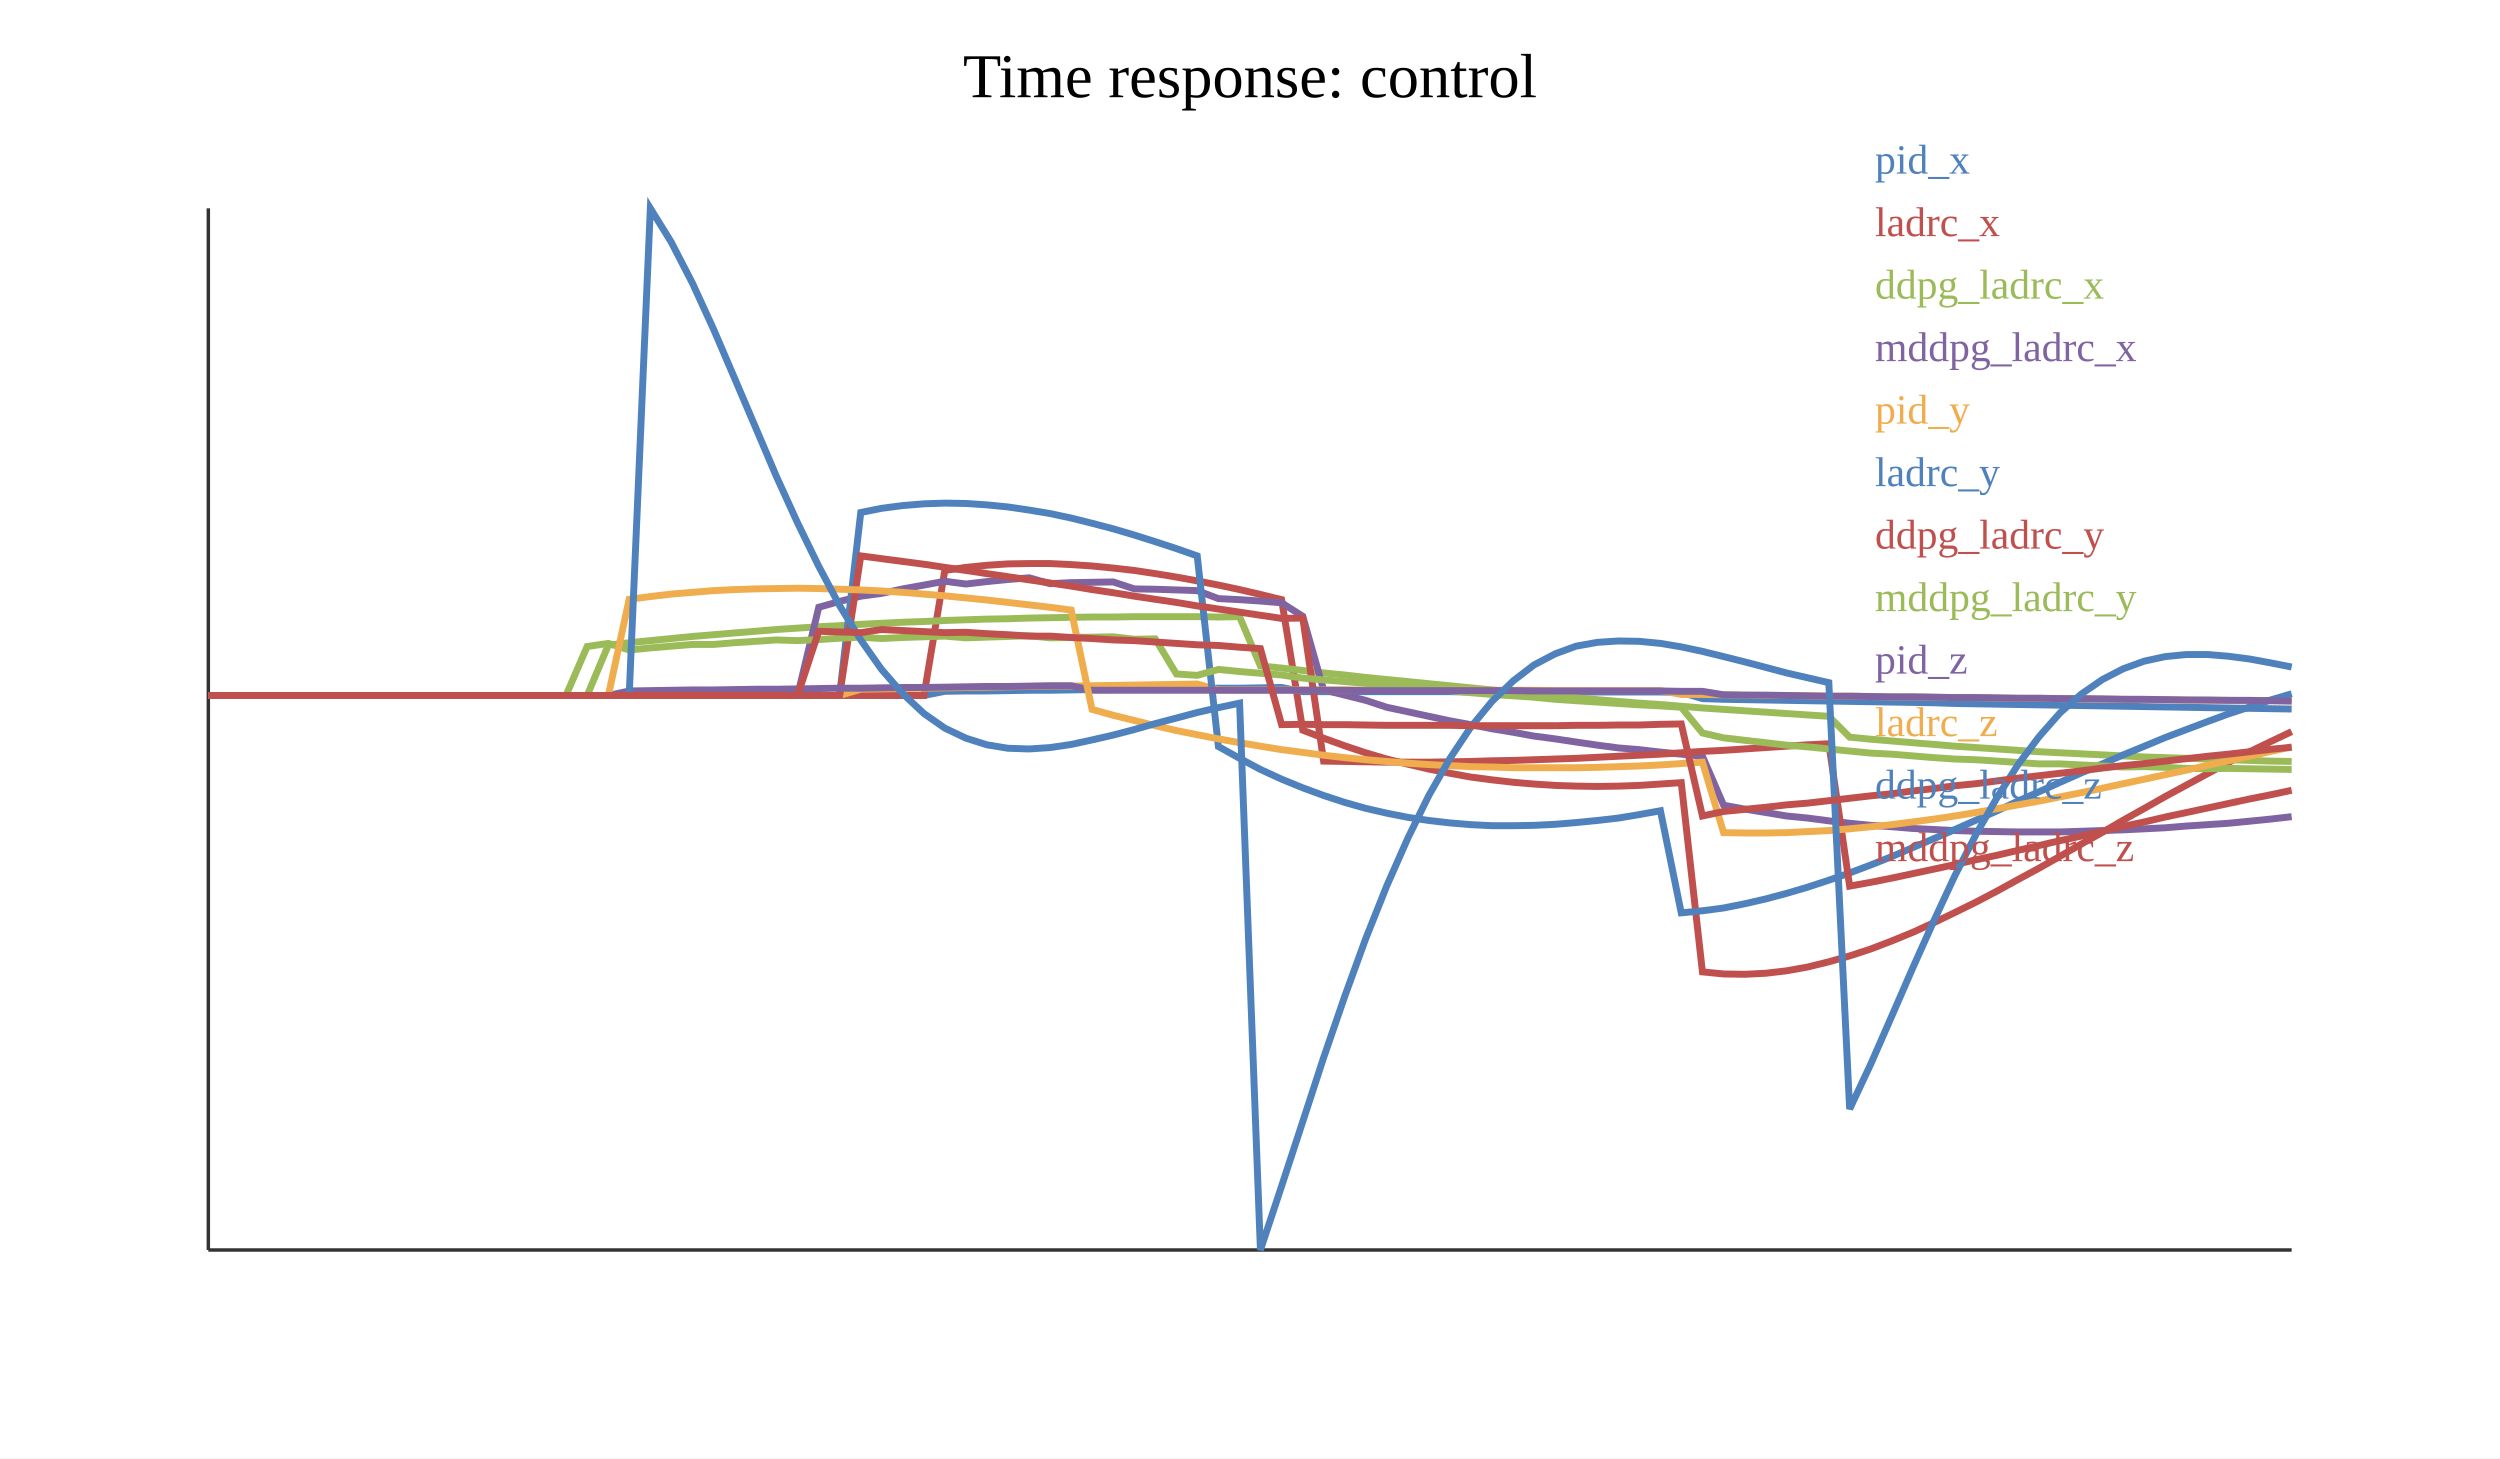
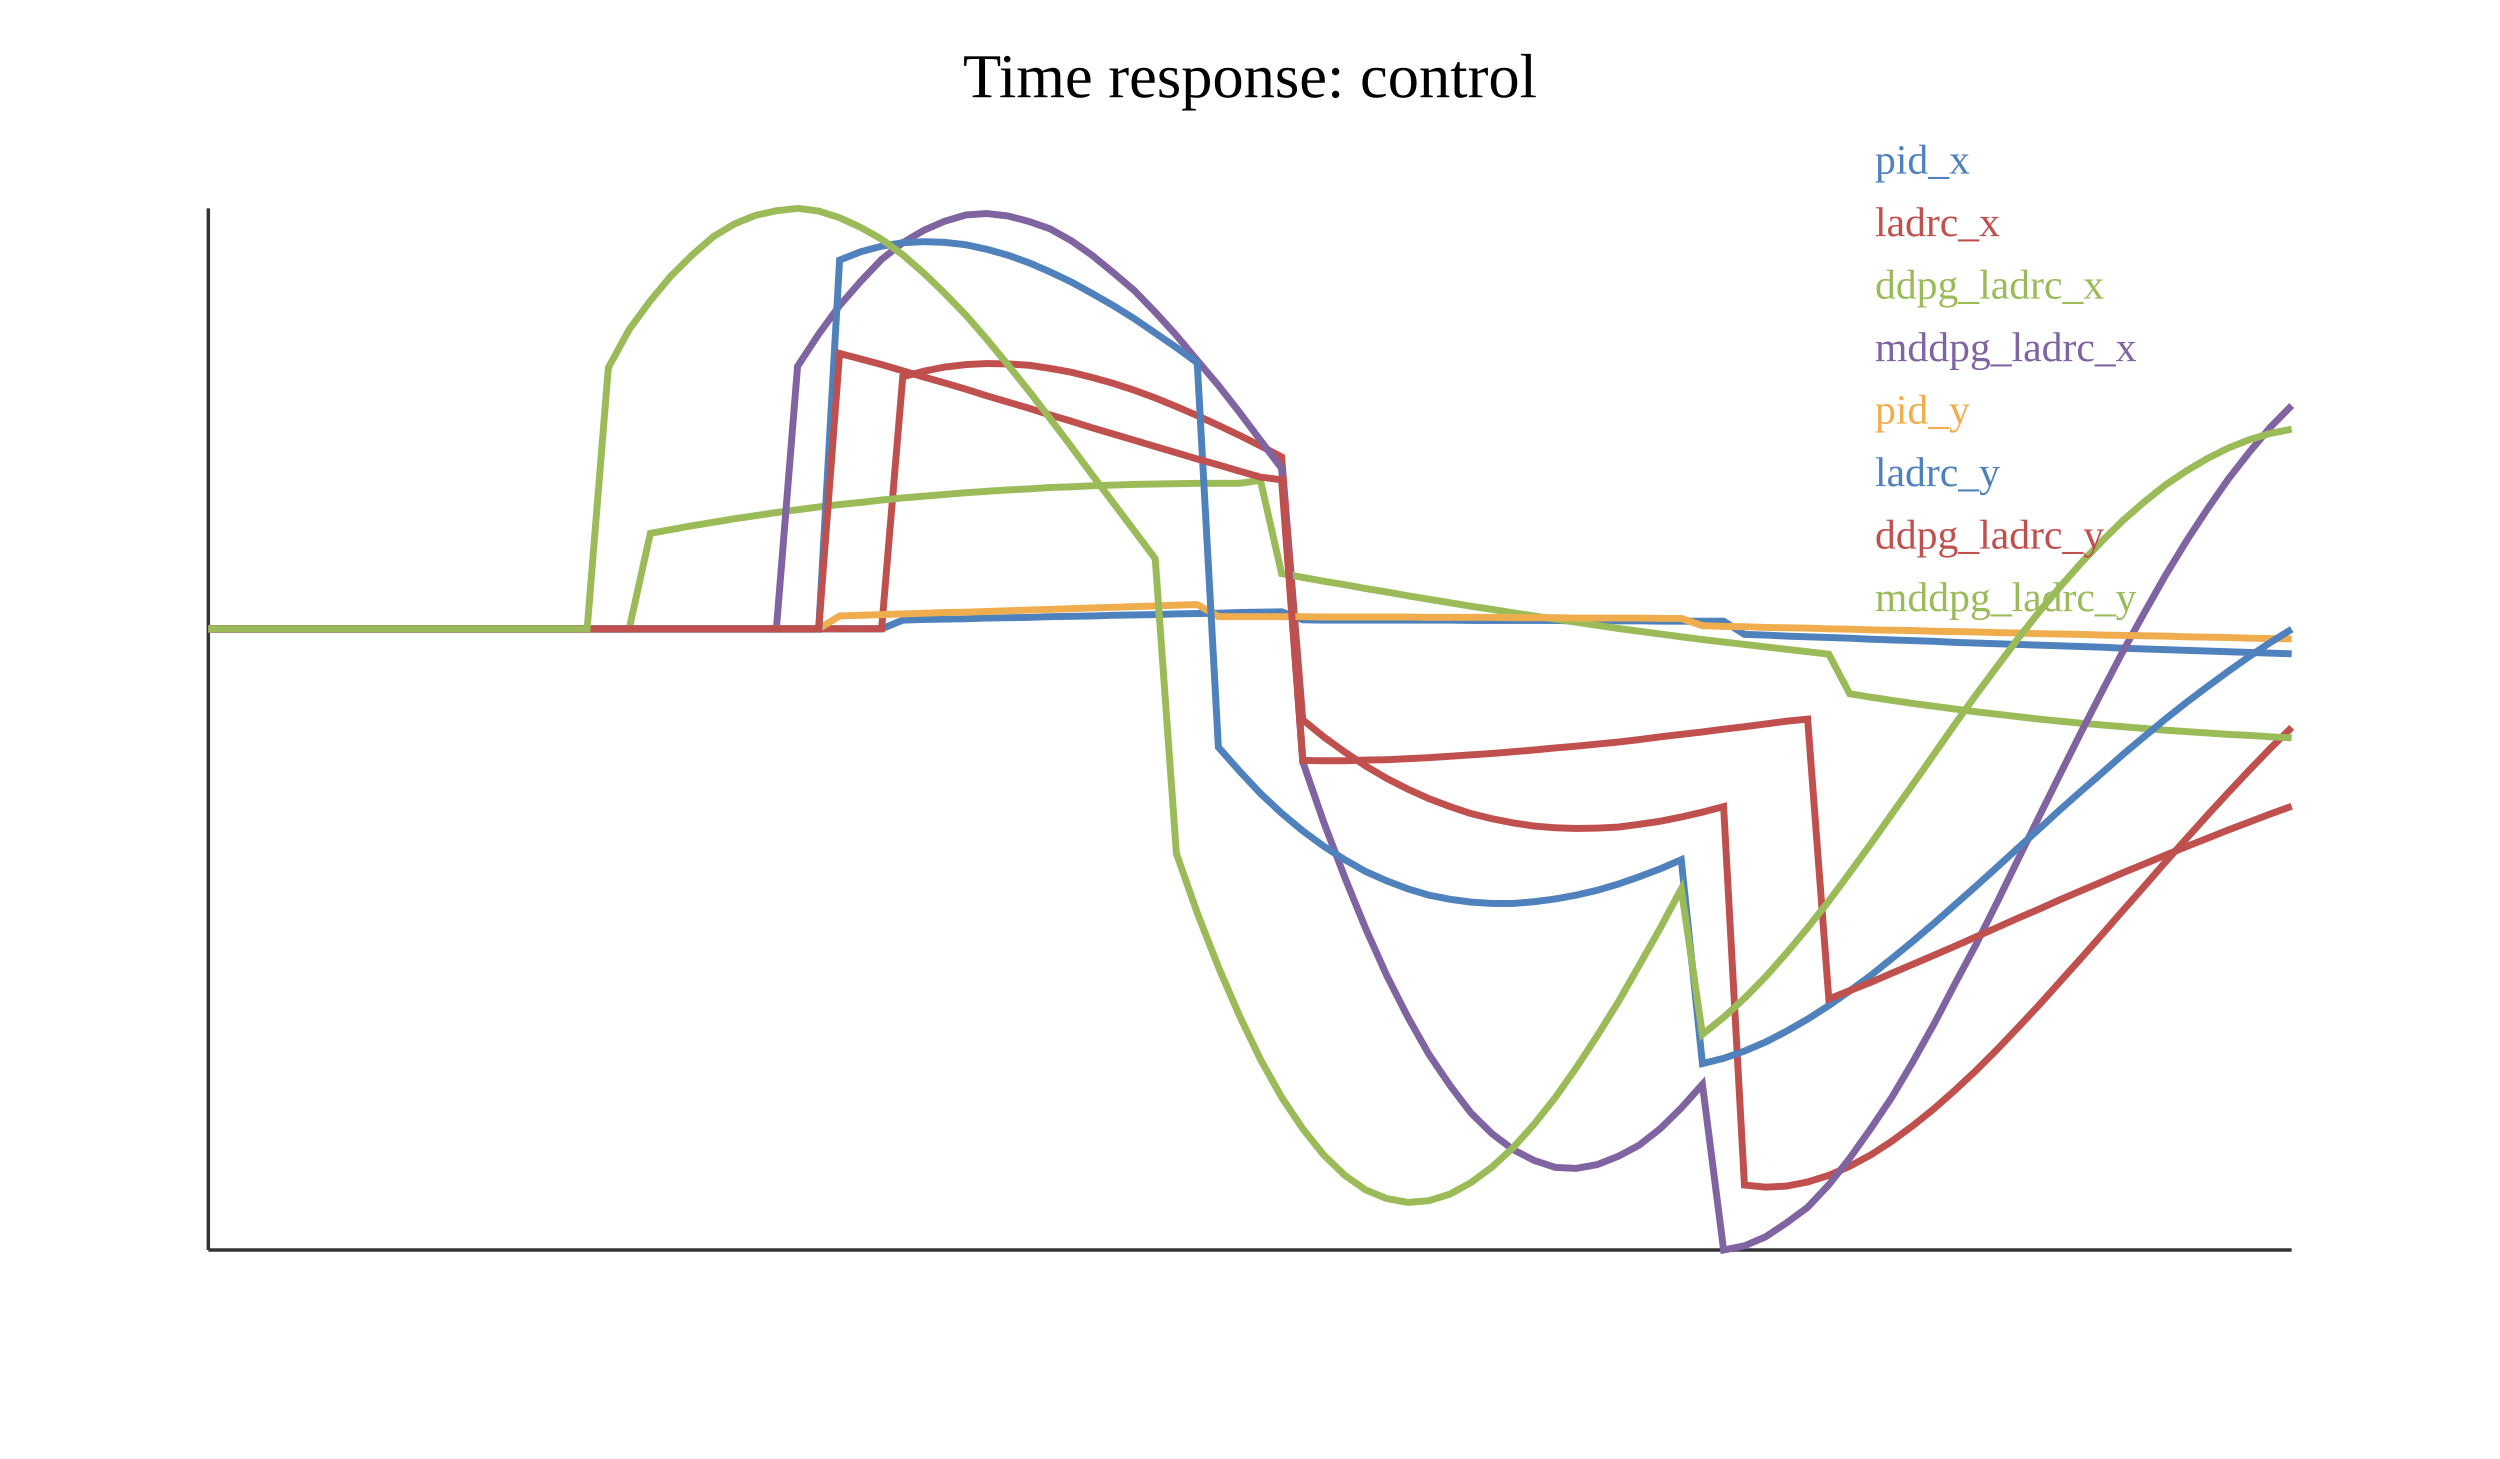
<svg xmlns="http://www.w3.org/2000/svg" width="720" height="420">
  <rect width="100%" height="100%" fill="white" />
  <line x1="60" y1="360" x2="660" y2="360" stroke="#333" />
  <line x1="60" y1="60" x2="60" y2="360" stroke="#333" />
-   <polyline fill="none" stroke="#4f81bd" stroke-width="2" points="60.0,200.3 66.1,200.3 72.1,200.3 78.2,200.3 84.2,200.3 90.3,200.3 96.4,200.3 102.4,200.3 108.5,200.3 114.5,200.3 120.6,200.3 126.7,200.3 132.7,200.3 138.8,200.3 144.8,200.3 150.9,200.3 157.0,200.3 163.0,200.3 169.1,200.3 175.2,200.3 181.2,200.3 187.3,200.3 193.3,200.3 199.4,200.3 205.5,200.3 211.5,200.3 217.6,200.3 223.6,200.3 229.7,200.3 235.8,200.3 241.8,200.3 247.9,200.3 253.9,200.3 260.0,200.3 266.1,200.3 272.1,199.1 278.2,199.0 284.2,199.0 290.3,198.9 296.4,198.8 302.4,198.8 308.5,198.7 314.5,198.6 320.6,198.6 326.7,198.5 332.7,198.4 338.8,198.4 344.8,198.3 350.9,198.2 357.0,198.2 363.0,198.1 369.1,198.0 375.2,199.2 381.2,199.2 387.3,199.2 393.3,199.2 399.4,199.2 405.5,199.2 411.5,199.2 417.6,199.2 423.6,199.3 429.7,199.3 435.8,199.3 441.8,199.3 447.9,199.3 453.9,199.3 460.0,199.3 466.1,199.3 472.1,199.3 478.2,199.3 484.2,199.4 490.3,201.2 496.4,201.4 502.4,201.5 508.5,201.6 514.5,201.7 520.6,201.8 526.7,201.9 532.7,202.0 538.8,202.1 544.8,202.2 550.9,202.3 557.0,202.4 563.0,202.6 569.1,202.7 575.2,202.8 581.2,202.9 587.3,203.0 593.3,203.1 599.4,203.2 605.5,203.3 611.5,203.4 617.6,203.5 623.6,203.6 629.7,203.7 635.8,203.8 641.8,203.9 647.9,204.0 653.9,204.1 660.0,204.2" />
-   <polyline fill="none" stroke="#c0504d" stroke-width="2" points="60.0,200.3 66.1,200.3 72.1,200.3 78.2,200.3 84.2,200.3 90.3,200.3 96.4,200.3 102.4,200.3 108.5,200.3 114.5,200.3 120.6,200.3 126.7,200.3 132.7,200.3 138.8,200.3 144.8,200.3 150.9,200.3 157.0,200.3 163.0,200.3 169.1,200.3 175.2,200.3 181.2,200.3 187.3,200.3 193.3,200.3 199.4,200.3 205.5,200.3 211.5,200.3 217.6,200.3 223.6,200.3 229.7,200.3 235.8,200.3 241.8,200.3 247.9,200.3 253.9,200.3 260.0,200.3 266.1,200.3 272.1,164.3 278.2,163.4 284.2,162.8 290.3,162.4 296.4,162.3 302.4,162.3 308.5,162.6 314.5,163.0 320.6,163.6 326.7,164.3 332.7,165.2 338.8,166.2 344.8,167.3 350.9,168.5 357.0,169.8 363.0,171.2 369.1,172.7 375.2,210.3 381.2,212.6 387.3,214.8 393.3,216.8 399.4,218.6 405.5,220.1 411.5,221.5 417.6,222.7 423.6,223.8 429.7,224.6 435.8,225.3 441.8,225.8 447.9,226.2 453.9,226.4 460.0,226.5 466.1,226.4 472.1,226.2 478.2,225.8 484.2,225.4 490.3,279.9 496.4,280.5 502.4,280.6 508.5,280.3 514.5,279.6 520.6,278.5 526.7,277.0 532.7,275.3 538.8,273.3 544.8,271.0 550.9,268.5 557.0,265.7 563.0,262.8 569.1,259.8 575.2,256.6 581.2,253.3 587.3,250.0 593.3,246.6 599.4,243.1 605.5,239.7 611.5,236.2 617.6,232.8 623.6,229.4 629.7,226.1 635.8,222.8 641.8,219.6 647.9,216.5 653.9,213.6 660.0,210.7" />
-   <polyline fill="none" stroke="#9bbb59" stroke-width="2" points="60.0,200.3 66.1,200.3 72.1,200.3 78.2,200.3 84.2,200.3 90.3,200.3 96.4,200.3 102.4,200.3 108.5,200.3 114.5,200.3 120.6,200.3 126.7,200.3 132.7,200.3 138.8,200.3 144.8,200.3 150.9,200.3 157.0,200.3 163.0,200.3 169.1,200.3 175.2,185.8 181.2,185.1 187.3,184.5 193.3,183.9 199.4,183.3 205.5,182.8 211.5,182.3 217.6,181.8 223.6,181.3 229.7,180.9 235.8,180.5 241.8,180.2 247.9,179.8 253.9,179.5 260.0,179.2 266.1,179.0 272.1,178.7 278.2,178.5 284.2,178.3 290.3,178.2 296.4,178.0 302.4,177.9 308.5,177.8 314.5,177.7 320.6,177.7 326.7,177.6 332.7,177.6 338.8,177.6 344.8,177.6 350.9,177.7 357.0,177.6 363.0,191.8 369.1,192.4 375.2,193.1 381.2,193.8 387.3,194.4 393.3,195.1 399.4,195.7 405.5,196.3 411.5,196.9 417.6,197.5 423.6,198.1 429.7,198.7 435.8,199.3 441.8,199.8 447.9,200.4 453.9,200.9 460.0,201.5 466.1,202.0 472.1,202.5 478.2,202.9 484.2,203.4 490.3,203.9 496.4,204.3 502.4,204.7 508.5,205.1 514.5,205.5 520.6,205.9 526.7,206.3 532.7,212.3 538.8,212.9 544.8,213.4 550.9,213.9 557.0,214.4 563.0,214.9 569.1,215.3 575.2,215.7 581.2,216.1 587.3,216.5 593.3,216.8 599.4,217.1 605.5,217.4 611.5,217.7 617.6,218.0 623.6,218.2 629.7,218.4 635.8,218.6 641.8,218.8 647.9,219.0 653.9,219.2 660.0,219.3" />
-   <polyline fill="none" stroke="#8064a2" stroke-width="2" points="60.0,200.3 66.1,200.3 72.1,200.3 78.2,200.3 84.2,200.3 90.3,200.3 96.4,200.3 102.4,200.3 108.5,200.3 114.5,200.3 120.6,200.3 126.7,200.3 132.7,200.3 138.8,200.3 144.8,200.3 150.9,200.3 157.0,200.3 163.0,200.3 169.1,200.3 175.2,200.3 181.2,200.3 187.3,200.3 193.3,200.3 199.4,200.3 205.5,200.3 211.5,200.3 217.6,200.3 223.6,200.3 229.7,200.3 235.8,174.9 241.8,173.2 247.9,171.7 253.9,170.9 260.0,169.6 266.1,168.5 272.1,167.4 278.2,168.2 284.2,167.5 290.3,166.9 296.4,166.4 302.4,168.1 308.5,167.8 314.5,167.7 320.6,167.6 326.7,169.6 332.7,169.7 338.8,169.9 344.8,170.1 350.9,172.4 357.0,172.7 363.0,173.1 369.1,173.6 375.2,177.5 381.2,198.7 387.3,200.2 393.3,201.7 399.4,203.7 405.5,205.0 411.5,206.3 417.6,207.6 423.6,208.7 429.7,209.9 435.8,210.9 441.8,212.0 447.9,212.8 453.9,213.7 460.0,214.6 466.1,215.4 472.1,215.9 478.2,216.6 484.2,217.2 490.3,217.8 496.4,231.9 502.4,233.0 508.5,234.0 514.5,235.0 520.6,235.6 526.7,236.4 532.7,237.1 538.8,237.7 544.8,238.1 550.9,238.6 557.0,238.9 563.0,239.2 569.1,239.4 575.2,239.5 581.2,239.6 587.3,239.6 593.3,239.6 599.4,239.4 605.5,239.2 611.5,239.0 617.6,238.7 623.6,238.4 629.7,237.9 635.8,237.5 641.8,237.1 647.9,236.5 653.9,235.9 660.0,235.2" />
-   <polyline fill="none" stroke="#f0ad4e" stroke-width="2" points="60.0,200.3 66.1,200.3 72.1,200.3 78.2,200.3 84.2,200.3 90.3,200.3 96.4,200.3 102.4,200.3 108.5,200.3 114.5,200.3 120.6,200.3 126.7,200.3 132.7,200.3 138.8,200.3 144.8,200.3 150.9,200.3 157.0,200.3 163.0,200.3 169.1,200.3 175.2,200.3 181.2,200.3 187.3,200.3 193.3,200.3 199.4,200.3 205.5,200.3 211.5,200.3 217.6,200.3 223.6,200.3 229.7,200.3 235.8,200.3 241.8,200.3 247.9,198.5 253.9,198.4 260.0,198.3 266.1,198.2 272.1,198.1 278.2,198.0 284.2,197.9 290.3,197.8 296.4,197.7 302.4,197.6 308.5,197.6 314.5,197.5 320.6,197.4 326.7,197.3 332.7,197.2 338.8,197.1 344.8,197.0 350.9,198.7 357.0,198.7 363.0,198.7 369.1,198.7 375.2,198.7 381.2,198.7 387.3,198.7 393.3,198.7 399.4,198.8 405.5,198.8 411.5,198.8 417.6,198.8 423.6,198.8 429.7,198.8 435.8,198.8 441.8,198.8 447.9,198.9 453.9,198.9 460.0,198.9 466.1,198.9 472.1,198.9 478.2,198.9 484.2,200.0 490.3,200.0 496.4,200.1 502.4,200.2 508.5,200.3 514.5,200.3 520.6,200.4 526.7,200.5 532.7,200.5 538.8,200.6 544.8,200.7 550.9,200.7 557.0,200.8 563.0,200.9 569.1,200.9 575.2,201.0 581.2,201.1 587.3,201.1 593.3,201.2 599.4,201.3 605.5,201.3 611.5,201.4 617.6,201.5 623.6,201.5 629.7,201.6 635.8,201.7 641.8,201.7 647.9,201.8 653.9,201.8 660.0,201.9" />
-   <polyline fill="none" stroke="#4f81bd" stroke-width="2" points="60.0,200.3 66.1,200.3 72.1,200.3 78.2,200.3 84.2,200.3 90.3,200.3 96.4,200.3 102.4,200.3 108.5,200.3 114.5,200.3 120.6,200.3 126.7,200.3 132.7,200.3 138.8,200.3 144.8,200.3 150.9,200.3 157.0,200.3 163.0,200.3 169.1,200.3 175.2,200.3 181.2,200.3 187.3,200.3 193.3,200.3 199.4,200.3 205.5,200.3 211.5,200.3 217.6,200.3 223.6,200.3 229.7,200.3 235.8,200.3 241.8,200.3 247.9,147.6 253.9,146.4 260.0,145.6 266.1,145.1 272.1,144.9 278.2,145.0 284.2,145.4 290.3,146.0 296.4,146.9 302.4,147.9 308.5,149.2 314.5,150.7 320.6,152.3 326.7,154.1 332.7,156.0 338.8,158.0 344.8,160.1 350.9,215.0 357.0,218.4 363.0,221.6 369.1,224.4 375.2,226.9 381.2,229.1 387.3,231.1 393.3,232.8 399.4,234.2 405.5,235.4 411.5,236.3 417.6,237.0 423.6,237.5 429.7,237.8 435.8,237.8 441.8,237.7 447.9,237.4 453.9,236.9 460.0,236.3 466.1,235.6 472.1,234.6 478.2,233.5 484.2,262.9 490.3,262.3 496.4,261.5 502.4,260.3 508.5,258.9 514.5,257.3 520.6,255.5 526.7,253.5 532.7,251.4 538.8,249.1 544.8,246.7 550.9,244.1 557.0,241.5 563.0,238.9 569.1,236.2 575.2,233.5 581.2,230.7 587.3,228.0 593.3,225.3 599.4,222.6 605.5,220.0 611.5,217.4 617.6,214.9 623.6,212.4 629.7,210.1 635.8,207.8 641.8,205.6 647.9,203.6 653.9,201.6 660.0,199.8" />
-   <polyline fill="none" stroke="#c0504d" stroke-width="2" points="60.0,200.3 66.1,200.3 72.1,200.3 78.2,200.3 84.2,200.3 90.3,200.3 96.4,200.3 102.4,200.3 108.5,200.3 114.5,200.3 120.6,200.3 126.7,200.3 132.7,200.3 138.8,200.3 144.8,200.3 150.9,200.3 157.0,200.3 163.0,200.3 169.1,200.3 175.2,200.3 181.2,200.3 187.3,200.3 193.3,200.3 199.4,200.3 205.5,200.3 211.5,200.3 217.6,200.3 223.6,200.3 229.7,200.3 235.8,200.3 241.8,200.3 247.9,160.1 253.9,160.9 260.0,161.7 266.1,162.5 272.1,163.4 278.2,164.3 284.2,165.2 290.3,166.1 296.4,167.0 302.4,167.9 308.5,168.8 314.5,169.8 320.6,170.7 326.7,171.7 332.7,172.6 338.8,173.5 344.8,174.5 350.9,175.4 357.0,176.3 363.0,177.2 369.1,178.1 375.2,178.0 381.2,219.2 387.3,219.3 393.3,219.4 399.4,219.5 405.5,219.5 411.5,219.5 417.6,219.4 423.6,219.3 429.7,219.1 435.8,219.0 441.8,218.8 447.9,218.6 453.9,218.4 460.0,218.1 466.1,217.8 472.1,217.5 478.2,217.2 484.2,216.8 490.3,216.4 496.4,216.1 502.4,215.7 508.5,215.3 514.5,214.9 520.6,214.5 526.7,214.2 532.7,255.2 538.8,254.1 544.8,252.9 550.9,251.6 557.0,250.3 563.0,249.0 569.1,247.6 575.2,246.3 581.2,244.9 587.3,243.5 593.3,242.1 599.4,240.8 605.5,239.4 611.5,238.0 617.6,236.7 623.6,235.3 629.7,234.0 635.8,232.7 641.8,231.4 647.9,230.1 653.9,228.9 660.0,227.6" />
-   <polyline fill="none" stroke="#9bbb59" stroke-width="2" points="60.0,200.3 66.1,200.3 72.1,200.3 78.2,200.3 84.2,200.3 90.3,200.3 96.4,200.3 102.4,200.3 108.5,200.3 114.5,200.3 120.6,200.3 126.7,200.3 132.7,200.3 138.8,200.3 144.8,200.3 150.9,200.3 157.0,200.3 163.0,200.3 169.1,186.2 175.2,185.3 181.2,187.2 187.3,186.6 193.3,186.1 199.4,185.6 205.5,185.6 211.5,185.1 217.6,184.7 223.6,184.3 229.7,184.5 235.8,184.2 241.8,183.8 247.9,183.5 253.9,183.9 260.0,183.6 266.1,183.4 272.1,183.2 278.2,183.7 284.2,183.5 290.3,183.3 296.4,183.1 302.4,183.7 308.5,183.6 314.5,183.5 320.6,183.4 326.7,184.1 332.7,184.0 338.8,194.1 344.8,194.5 350.9,192.8 357.0,193.4 363.0,193.9 369.1,194.4 375.2,195.3 381.2,195.8 387.3,196.3 393.3,196.8 399.4,197.5 405.5,198.0 411.5,198.5 417.6,198.9 423.6,199.5 429.7,200.0 435.8,200.4 441.8,200.8 447.9,201.4 453.9,201.8 460.0,202.2 466.1,202.6 472.1,203.0 478.2,203.3 484.2,203.7 490.3,211.1 496.4,212.5 502.4,213.2 508.5,213.9 514.5,214.6 520.6,215.1 526.7,215.7 532.7,216.3 538.8,216.9 544.8,217.2 550.9,217.7 557.0,218.2 563.0,218.6 569.1,218.8 575.2,219.2 581.2,219.6 587.3,220.0 593.3,220.0 599.4,220.3 605.5,220.6 611.5,220.9 617.6,220.8 623.6,221.0 629.7,221.3 635.8,221.4 641.8,221.3 647.9,221.4 653.9,221.5 660.0,221.6" />
-   <polyline fill="none" stroke="#8064a2" stroke-width="2" points="60.0,200.3 66.1,200.3 72.1,200.3 78.2,200.3 84.2,200.3 90.3,200.3 96.4,200.3 102.4,200.3 108.5,200.3 114.5,200.3 120.6,200.3 126.7,200.3 132.7,200.3 138.8,200.3 144.8,200.3 150.9,200.3 157.0,200.3 163.0,200.3 169.1,200.3 175.2,200.3 181.2,199.0 187.3,198.9 193.3,198.8 199.4,198.7 205.5,198.7 211.5,198.6 217.6,198.5 223.6,198.5 229.7,198.4 235.8,198.3 241.8,198.2 247.9,198.2 253.9,198.1 260.0,198.0 266.1,198.0 272.1,197.9 278.2,197.8 284.2,197.7 290.3,197.7 296.4,197.6 302.4,197.5 308.5,197.5 314.5,198.8 320.6,198.8 326.7,198.8 332.7,198.8 338.8,198.8 344.8,198.8 350.9,198.8 357.0,198.8 363.0,198.8 369.1,198.8 375.2,198.8 381.2,198.8 387.3,198.8 393.3,198.9 399.4,198.9 405.5,198.9 411.5,198.9 417.6,198.9 423.6,198.9 429.7,198.9 435.8,198.9 441.8,199.0 447.9,199.0 453.9,199.0 460.0,199.0 466.1,199.0 472.1,199.0 478.2,199.0 484.2,199.1 490.3,199.1 496.4,200.1 502.4,200.2 508.5,200.2 514.5,200.3 520.6,200.4 526.7,200.5 532.7,200.5 538.8,200.6 544.8,200.7 550.9,200.7 557.0,200.8 563.0,200.9 569.1,200.9 575.2,201.0 581.2,201.1 587.3,201.1 593.3,201.2 599.4,201.2 605.5,201.3 611.5,201.4 617.6,201.4 623.6,201.5 629.7,201.6 635.8,201.6 641.8,201.7 647.9,201.7 653.9,201.8 660.0,201.9" />
-   <polyline fill="none" stroke="#f0ad4e" stroke-width="2" points="60.0,200.3 66.1,200.3 72.1,200.3 78.2,200.3 84.2,200.3 90.3,200.3 96.4,200.3 102.4,200.3 108.5,200.3 114.5,200.3 120.6,200.3 126.7,200.3 132.7,200.3 138.8,200.3 144.8,200.3 150.9,200.3 157.0,200.3 163.0,200.3 169.1,200.3 175.2,200.3 181.2,172.6 187.3,171.8 193.3,171.1 199.4,170.6 205.5,170.1 211.5,169.8 217.6,169.6 223.6,169.5 229.7,169.4 235.8,169.5 241.8,169.7 247.9,169.9 253.9,170.2 260.0,170.6 266.1,171.1 272.1,171.6 278.2,172.2 284.2,172.8 290.3,173.5 296.4,174.2 302.4,174.9 308.5,175.7 314.5,204.3 320.6,206.0 326.7,207.5 332.7,209.0 338.8,210.4 344.8,211.6 350.9,212.8 357.0,213.9 363.0,214.9 369.1,215.9 375.2,216.7 381.2,217.5 387.3,218.2 393.3,218.8 399.4,219.3 405.5,219.8 411.5,220.2 417.6,220.5 423.6,220.8 429.7,220.9 435.8,221.1 441.8,221.1 447.9,221.1 453.9,221.1 460.0,221.0 466.1,220.8 472.1,220.6 478.2,220.3 484.2,219.9 490.3,219.5 496.4,239.8 502.4,239.9 508.5,239.9 514.5,239.8 520.6,239.5 526.7,239.2 532.7,238.7 538.8,238.1 544.8,237.5 550.9,236.7 557.0,235.9 563.0,235.0 569.1,234.0 575.2,232.9 581.2,231.8 587.3,230.7 593.3,229.5 599.4,228.3 605.5,227.0 611.5,225.7 617.6,224.4 623.6,223.1 629.7,221.8 635.8,220.4 641.8,219.1 647.9,217.8 653.9,216.4 660.0,215.1" />
-   <polyline fill="none" stroke="#4f81bd" stroke-width="2" points="60.0,200.3 66.1,200.3 72.1,200.3 78.2,200.3 84.2,200.3 90.3,200.3 96.4,200.3 102.4,200.3 108.5,200.3 114.5,200.3 120.6,200.3 126.7,200.3 132.7,200.3 138.8,200.3 144.8,200.3 150.9,200.3 157.0,200.3 163.0,200.3 169.1,200.3 175.2,200.3 181.2,200.3 187.3,60.0 193.3,69.7 199.4,81.5 205.5,94.8 211.5,108.8 217.6,123.1 223.6,137.2 229.7,150.6 235.8,163.1 241.8,174.4 247.9,184.3 253.9,192.8 260.0,199.8 266.1,205.5 272.1,209.7 278.2,212.6 284.2,214.5 290.3,215.5 296.4,215.7 302.4,215.3 308.5,214.4 314.5,213.1 320.6,211.7 326.7,210.1 332.7,208.4 338.8,206.8 344.8,205.2 350.9,203.8 357.0,202.5 363.0,360.0 369.1,341.6 375.2,323.0 381.2,304.6 387.3,286.9 393.3,270.4 399.4,255.1 405.5,241.3 411.5,229.1 417.6,218.4 423.6,209.4 429.7,202.0 435.8,196.1 441.8,191.5 447.9,188.3 453.9,186.1 460.0,185.0 466.1,184.6 472.1,184.7 478.2,185.3 484.2,186.3 490.3,187.6 496.4,189.1 502.4,190.6 508.5,192.2 514.5,193.8 520.6,195.2 526.7,196.6 532.7,319.4 538.8,306.4 544.8,292.7 550.9,278.7 557.0,265.1 563.0,252.2 569.1,240.3 575.2,229.6 581.2,220.2 587.3,212.1 593.3,205.3 599.4,199.9 605.5,195.7 611.5,192.6 617.6,190.4 623.6,189.1 629.7,188.5 635.8,188.5 641.8,189.0 647.9,189.8 653.9,190.9 660.0,192.1" />
-   <polyline fill="none" stroke="#c0504d" stroke-width="2" points="60.0,200.3 66.1,200.3 72.1,200.3 78.2,200.3 84.2,200.3 90.3,200.3 96.4,200.3 102.4,200.3 108.5,200.3 114.5,200.3 120.6,200.3 126.7,200.3 132.7,200.3 138.8,200.3 144.8,200.3 150.9,200.3 157.0,200.3 163.0,200.3 169.1,200.3 175.2,200.3 181.2,200.3 187.3,200.3 193.3,200.3 199.4,200.3 205.5,200.3 211.5,200.3 217.6,200.3 223.6,200.3 229.7,200.3 235.8,181.8 241.8,182.0 247.9,182.2 253.9,181.3 260.0,181.6 266.1,181.9 272.1,182.2 278.2,182.1 284.2,182.5 290.3,182.8 296.4,183.2 302.4,183.2 308.5,183.6 314.5,183.9 320.6,184.3 326.7,184.5 332.7,184.9 338.8,185.3 344.8,185.7 350.9,185.9 357.0,186.4 363.0,186.8 369.1,208.7 375.2,208.6 381.2,208.7 387.3,208.7 393.3,208.8 399.4,208.9 405.5,208.9 411.5,208.9 417.6,208.9 423.6,209.0 429.7,209.0 435.8,209.0 441.8,209.0 447.9,209.0 453.9,208.9 460.0,208.9 466.1,208.8 472.1,208.8 478.2,208.6 484.2,208.5 490.3,235.0 496.4,233.7 502.4,233.1 508.5,232.5 514.5,231.8 520.6,231.3 526.7,230.6 532.7,229.9 538.8,229.2 544.8,228.6 550.9,227.8 557.0,227.1 563.0,226.3 569.1,225.7 575.2,224.9 581.2,224.1 587.3,223.4 593.3,222.7 599.4,222.0 605.5,221.2 611.5,220.5 617.6,219.9 623.6,219.2 629.7,218.5 635.8,217.8 641.8,217.2 647.9,216.5 653.9,215.8 660.0,215.2" />
+   <polyline fill="none" stroke="#4f81bd" stroke-width="2" points="60.0,181.1 66.1,181.1 72.1,181.1 78.2,181.1 84.2,181.1 90.3,181.1 96.4,181.1 102.4,181.1 108.5,181.1 114.5,181.1 120.6,181.1 126.7,181.1 132.7,181.1 138.8,181.1 144.8,181.1 150.9,181.1 157.0,181.1 163.0,181.1 169.1,181.1 175.2,181.1 181.2,181.1 187.3,181.1 193.3,181.1 199.4,181.1 205.5,181.1 211.5,181.1 217.6,181.1 223.6,181.1 229.7,181.1 235.8,181.1 241.8,181.1 247.9,181.1 253.9,181.1 260.0,178.6 266.1,178.4 272.1,178.3 278.2,178.2 284.2,178.0 290.3,177.9 296.4,177.8 302.4,177.6 308.5,177.5 314.5,177.4 320.6,177.2 326.7,177.1 332.7,177.0 338.8,176.8 344.8,176.7 350.9,176.6 357.0,176.4 363.0,176.3 369.1,176.2 375.2,178.5 381.2,178.6 387.3,178.6 393.3,178.6 399.4,178.6 405.5,178.6 411.5,178.6 417.6,178.6 423.6,178.7 429.7,178.7 435.8,178.7 441.8,178.7 447.9,178.7 453.9,178.8 460.0,178.8 466.1,178.8 472.1,178.8 478.2,178.9 484.2,178.9 490.3,178.9 496.4,178.9 502.4,182.7 508.5,182.9 514.5,183.2 520.6,183.4 526.7,183.6 532.7,183.8 538.8,184.1 544.8,184.3 550.9,184.5 557.0,184.7 563.0,185.0 569.1,185.2 575.2,185.4 581.2,185.6 587.3,185.8 593.3,186.0 599.4,186.2 605.5,186.4 611.5,186.7 617.6,186.9 623.6,187.1 629.7,187.3 635.8,187.5 641.8,187.7 647.9,187.9 653.9,188.1 660.0,188.3" />
+   <polyline fill="none" stroke="#c0504d" stroke-width="2" points="60.0,181.1 66.1,181.1 72.1,181.1 78.2,181.1 84.2,181.1 90.3,181.1 96.4,181.1 102.4,181.1 108.5,181.1 114.5,181.1 120.6,181.1 126.7,181.1 132.7,181.1 138.8,181.1 144.8,181.1 150.9,181.1 157.0,181.1 163.0,181.1 169.1,181.1 175.2,181.1 181.2,181.1 187.3,181.1 193.3,181.1 199.4,181.1 205.5,181.1 211.5,181.1 217.6,181.1 223.6,181.1 229.7,181.1 235.8,181.1 241.8,181.1 247.9,181.1 253.9,181.1 260.0,108.5 266.1,106.9 272.1,105.7 278.2,105.0 284.2,104.7 290.3,104.8 296.4,105.2 302.4,106.1 308.5,107.2 314.5,108.7 320.6,110.4 326.7,112.4 332.7,114.6 338.8,117.1 344.8,119.7 350.9,122.5 357.0,125.4 363.0,128.4 369.1,131.6 375.2,207.3 381.2,212.2 387.3,216.6 393.3,220.6 399.4,224.2 405.5,227.3 411.5,230.0 417.6,232.3 423.6,234.3 429.7,235.8 435.8,237.0 441.8,237.9 447.9,238.4 453.9,238.6 460.0,238.5 466.1,238.2 472.1,237.4 478.2,236.5 484.2,235.3 490.3,233.9 496.4,232.3 502.4,341.3 508.5,341.9 514.5,341.6 520.6,340.4 526.7,338.5 532.7,335.9 538.8,332.6 544.8,328.7 550.9,324.2 557.0,319.3 563.0,314.0 569.1,308.3 575.2,302.2 581.2,295.9 587.3,289.4 593.3,282.7 599.4,275.9 605.5,269.0 611.5,262.1 617.6,255.2 623.6,248.3 629.7,241.5 635.8,234.7 641.8,228.2 647.9,221.7 653.9,215.5 660.0,209.5" />
+   <polyline fill="none" stroke="#9bbb59" stroke-width="2" points="60.0,181.1 66.1,181.1 72.1,181.1 78.2,181.1 84.2,181.1 90.3,181.1 96.4,181.1 102.4,181.1 108.5,181.1 114.5,181.1 120.6,181.1 126.7,181.1 132.7,181.1 138.8,181.1 144.8,181.1 150.9,181.1 157.0,181.1 163.0,181.1 169.1,181.1 175.2,181.1 181.2,181.1 187.3,153.6 193.3,152.5 199.4,151.4 205.5,150.4 211.5,149.4 217.6,148.5 223.6,147.6 229.7,146.8 235.8,146.0 241.8,145.3 247.9,144.7 253.9,144.0 260.0,143.4 266.1,142.9 272.1,142.4 278.2,141.9 284.2,141.5 290.3,141.1 296.4,140.8 302.4,140.4 308.5,140.2 314.5,139.9 320.6,139.7 326.7,139.5 332.7,139.4 338.8,139.3 344.8,139.2 350.9,139.2 357.0,139.2 363.0,138.3 369.1,165.2 375.2,166.3 381.2,167.4 387.3,168.4 393.3,169.5 399.4,170.5 405.5,171.6 411.5,172.6 417.6,173.6 423.6,174.6 429.7,175.5 435.8,176.5 441.8,177.4 447.9,178.3 453.9,179.2 460.0,180.1 466.1,181.0 472.1,181.8 478.2,182.6 484.2,183.4 490.3,184.2 496.4,184.9 502.4,185.6 508.5,186.3 514.5,187.0 520.6,187.7 526.7,188.4 532.7,199.8 538.8,200.8 544.8,201.7 550.9,202.6 557.0,203.4 563.0,204.2 569.1,205.0 575.2,205.7 581.2,206.4 587.3,207.1 593.3,207.7 599.4,208.3 605.5,208.8 611.5,209.3 617.6,209.8 623.6,210.3 629.7,210.7 635.8,211.1 641.8,211.5 647.9,211.8 653.9,212.2 660.0,212.5" />
+   <polyline fill="none" stroke="#8064a2" stroke-width="2" points="60.0,181.1 66.1,181.1 72.1,181.1 78.2,181.1 84.2,181.1 90.3,181.1 96.4,181.1 102.4,181.1 108.5,181.1 114.5,181.1 120.6,181.1 126.7,181.1 132.7,181.1 138.8,181.1 144.8,181.1 150.9,181.1 157.0,181.1 163.0,181.1 169.1,181.1 175.2,181.1 181.2,181.1 187.3,181.1 193.3,181.1 199.4,181.1 205.5,181.1 211.5,181.1 217.6,181.1 223.6,181.1 229.7,105.5 235.8,96.2 241.8,88.0 247.9,81.0 253.9,74.7 260.0,69.9 266.1,66.3 272.1,63.7 278.2,61.9 284.2,61.5 290.3,62.2 296.4,63.8 302.4,65.9 308.5,69.3 314.5,73.5 320.6,78.5 326.7,83.7 332.7,89.9 338.8,96.6 344.8,103.8 350.9,111.0 357.0,118.8 363.0,126.8 369.1,134.9 375.2,219.4 381.2,236.7 387.3,252.7 393.3,267.4 399.4,281.0 405.5,293.0 411.5,303.6 417.6,312.6 423.6,320.5 429.7,326.5 435.8,331.1 441.8,334.2 447.9,336.2 453.9,336.5 460.0,335.4 466.1,333.0 472.1,329.8 478.2,325.0 484.2,319.1 490.3,312.3 496.4,360.0 502.4,358.8 508.5,356.2 514.5,352.2 520.6,347.7 526.7,341.2 532.7,333.6 538.8,325.0 544.8,316.1 550.9,305.8 557.0,294.9 563.0,283.4 569.1,272.0 575.2,259.8 581.2,247.5 587.3,235.1 593.3,223.0 599.4,210.8 605.5,198.9 611.5,187.4 617.6,176.4 623.6,165.8 629.7,155.8 635.8,146.5 641.8,137.9 647.9,130.1 653.9,123.0 660.0,116.8" />
+   <polyline fill="none" stroke="#f0ad4e" stroke-width="2" points="60.0,181.1 66.1,181.1 72.1,181.1 78.2,181.1 84.2,181.1 90.3,181.1 96.4,181.1 102.4,181.1 108.5,181.1 114.5,181.1 120.6,181.1 126.7,181.1 132.7,181.1 138.8,181.1 144.8,181.1 150.9,181.1 157.0,181.1 163.0,181.1 169.1,181.1 175.2,181.1 181.2,181.1 187.3,181.1 193.3,181.1 199.4,181.1 205.5,181.1 211.5,181.1 217.6,181.1 223.6,181.1 229.7,181.1 235.8,181.1 241.8,177.4 247.9,177.2 253.9,177.0 260.0,176.8 266.1,176.6 272.1,176.4 278.2,176.3 284.2,176.1 290.3,175.9 296.4,175.7 302.4,175.5 308.5,175.3 314.5,175.1 320.6,174.9 326.7,174.7 332.7,174.5 338.8,174.3 344.8,174.1 350.9,177.6 357.0,177.6 363.0,177.6 369.1,177.6 375.2,177.6 381.2,177.7 387.3,177.7 393.3,177.7 399.4,177.7 405.5,177.7 411.5,177.8 417.6,177.8 423.6,177.8 429.7,177.8 435.8,177.9 441.8,177.9 447.9,177.9 453.9,178.0 460.0,178.0 466.1,178.0 472.1,178.0 478.2,178.1 484.2,178.1 490.3,180.2 496.4,180.4 502.4,180.5 508.5,180.7 514.5,180.8 520.6,180.9 526.7,181.1 532.7,181.2 538.8,181.4 544.8,181.5 550.9,181.6 557.0,181.8 563.0,181.9 569.1,182.0 575.2,182.2 581.2,182.3 587.3,182.5 593.3,182.6 599.4,182.7 605.5,182.9 611.5,183.0 617.6,183.1 623.6,183.2 629.7,183.4 635.8,183.5 641.8,183.6 647.9,183.8 653.9,183.9 660.0,184.0" />
+   <polyline fill="none" stroke="#4f81bd" stroke-width="2" points="60.0,181.1 66.1,181.1 72.1,181.1 78.2,181.1 84.2,181.1 90.3,181.1 96.4,181.1 102.4,181.1 108.5,181.1 114.5,181.1 120.6,181.1 126.7,181.1 132.7,181.1 138.8,181.1 144.8,181.1 150.9,181.1 157.0,181.1 163.0,181.1 169.1,181.1 175.2,181.1 181.2,181.1 187.3,181.1 193.3,181.1 199.4,181.1 205.5,181.1 211.5,181.1 217.6,181.1 223.6,181.1 229.7,181.1 235.8,181.1 241.8,74.9 247.9,72.5 253.9,70.9 260.0,69.9 266.1,69.6 272.1,69.8 278.2,70.5 284.2,71.8 290.3,73.5 296.4,75.7 302.4,78.3 308.5,81.2 314.5,84.5 320.6,88.0 326.7,91.8 332.7,95.9 338.8,100.1 344.8,104.5 350.9,215.2 357.0,222.1 363.0,228.5 369.1,234.2 375.2,239.3 381.2,243.7 387.3,247.6 393.3,251.0 399.4,253.7 405.5,256.0 411.5,257.8 417.6,259.0 423.6,259.8 429.7,260.2 435.8,260.2 441.8,259.7 447.9,258.9 453.9,257.8 460.0,256.4 466.1,254.6 472.1,252.5 478.2,250.2 484.2,247.6 490.3,306.3 496.4,304.8 502.4,302.7 508.5,300.1 514.5,297.0 520.6,293.5 526.7,289.6 532.7,285.4 538.8,280.9 544.8,276.1 550.9,271.1 557.0,265.9 563.0,260.6 569.1,255.2 575.2,249.7 581.2,244.2 587.3,238.7 593.3,233.2 599.4,227.8 605.5,222.5 611.5,217.2 617.6,212.1 623.6,207.1 629.7,202.3 635.8,197.7 641.8,193.3 647.9,189.0 653.9,185.0 660.0,181.2" />
+   <polyline fill="none" stroke="#c0504d" stroke-width="2" points="60.0,181.1 66.1,181.1 72.1,181.1 78.2,181.1 84.2,181.1 90.3,181.1 96.4,181.1 102.4,181.1 108.5,181.1 114.5,181.1 120.6,181.1 126.7,181.1 132.7,181.1 138.8,181.1 144.8,181.1 150.9,181.1 157.0,181.1 163.0,181.1 169.1,181.1 175.2,181.1 181.2,181.1 187.3,181.1 193.3,181.1 199.4,181.1 205.5,181.1 211.5,181.1 217.6,181.1 223.6,181.1 229.7,181.1 235.8,181.1 241.8,101.8 247.9,103.4 253.9,105.0 260.0,106.8 266.1,108.6 272.1,110.3 278.2,112.1 284.2,114.0 290.3,115.8 296.4,117.6 302.4,119.5 308.5,121.3 314.5,123.2 320.6,125.0 326.7,126.8 332.7,128.6 338.8,130.4 344.8,132.2 350.9,133.9 357.0,135.7 363.0,137.4 369.1,138.2 375.2,219.0 381.2,219.1 387.3,219.1 393.3,218.9 399.4,218.8 405.5,218.5 411.5,218.2 417.6,217.8 423.6,217.4 429.7,217.0 435.8,216.5 441.8,216.0 447.9,215.4 453.9,214.9 460.0,214.3 466.1,213.7 472.1,213.0 478.2,212.2 484.2,211.5 490.3,210.8 496.4,210.0 502.4,209.3 508.5,208.5 514.5,207.7 520.6,207.1 526.7,287.7 532.7,285.3 538.8,282.9 544.8,280.3 550.9,277.7 557.0,275.1 563.0,272.5 569.1,269.8 575.2,267.1 581.2,264.4 587.3,261.8 593.3,259.1 599.4,256.5 605.5,253.9 611.5,251.3 617.6,248.8 623.6,246.3 629.7,243.8 635.8,241.4 641.8,239.0 647.9,236.7 653.9,234.4 660.0,232.2" />
+   <polyline fill="none" stroke="#9bbb59" stroke-width="2" points="60.0,181.1 66.1,181.1 72.1,181.1 78.2,181.1 84.2,181.1 90.3,181.1 96.4,181.1 102.4,181.1 108.5,181.1 114.5,181.1 120.6,181.1 126.7,181.1 132.7,181.1 138.8,181.1 144.8,181.1 150.9,181.1 157.0,181.1 163.0,181.1 169.1,181.1 175.2,105.9 181.2,94.9 187.3,86.6 193.3,79.4 199.4,73.4 205.5,68.1 211.5,64.5 217.6,62.0 223.6,60.7 229.7,60.0 235.8,60.8 241.8,62.7 247.9,65.5 253.9,68.9 260.0,73.4 266.1,78.7 272.1,84.5 278.2,90.8 284.2,97.7 290.3,105.1 296.4,112.7 302.4,120.5 308.5,128.6 314.5,136.7 320.6,144.8 326.7,152.9 332.7,160.9 338.8,245.8 344.8,262.9 350.9,278.5 357.0,292.6 363.0,305.1 369.1,316.0 375.2,325.1 381.2,332.6 387.3,338.5 393.3,342.7 399.4,345.2 405.5,346.3 411.5,345.8 417.6,343.9 423.6,340.6 429.7,336.1 435.8,330.5 441.8,323.8 447.9,316.1 453.9,307.6 460.0,298.3 466.1,288.5 472.1,278.0 478.2,267.2 484.2,256.0 490.3,297.9 496.4,293.0 502.4,287.5 508.5,281.3 514.5,274.5 520.6,267.2 526.7,259.5 532.7,251.4 538.8,243.0 544.8,234.5 550.9,225.9 557.0,217.2 563.0,208.6 569.1,200.1 575.2,191.9 581.2,183.9 587.3,176.2 593.3,169.0 599.4,162.1 605.5,155.7 611.5,149.8 617.6,144.5 623.6,139.7 629.7,135.6 635.8,132.0 641.8,129.0 647.9,126.6 653.9,124.8 660.0,123.6" />
  <text x="360.0" y="28" text-anchor="middle" font-size="18">Time response: control</text>
  <text x="540" y="50" font-size="12" fill="#4f81bd">pid_x</text>
  <text x="540" y="68" font-size="12" fill="#c0504d">ladrc_x</text>
  <text x="540" y="86" font-size="12" fill="#9bbb59">ddpg_ladrc_x</text>
  <text x="540" y="104" font-size="12" fill="#8064a2">mddpg_ladrc_x</text>
  <text x="540" y="122" font-size="12" fill="#f0ad4e">pid_y</text>
  <text x="540" y="140" font-size="12" fill="#4f81bd">ladrc_y</text>
  <text x="540" y="158" font-size="12" fill="#c0504d">ddpg_ladrc_y</text>
  <text x="540" y="176" font-size="12" fill="#9bbb59">mddpg_ladrc_y</text>
-   <text x="540" y="194" font-size="12" fill="#8064a2">pid_z</text>
-   <text x="540" y="212" font-size="12" fill="#f0ad4e">ladrc_z</text>
-   <text x="540" y="230" font-size="12" fill="#4f81bd">ddpg_ladrc_z</text>
-   <text x="540" y="248" font-size="12" fill="#c0504d">mddpg_ladrc_z</text>
</svg>
